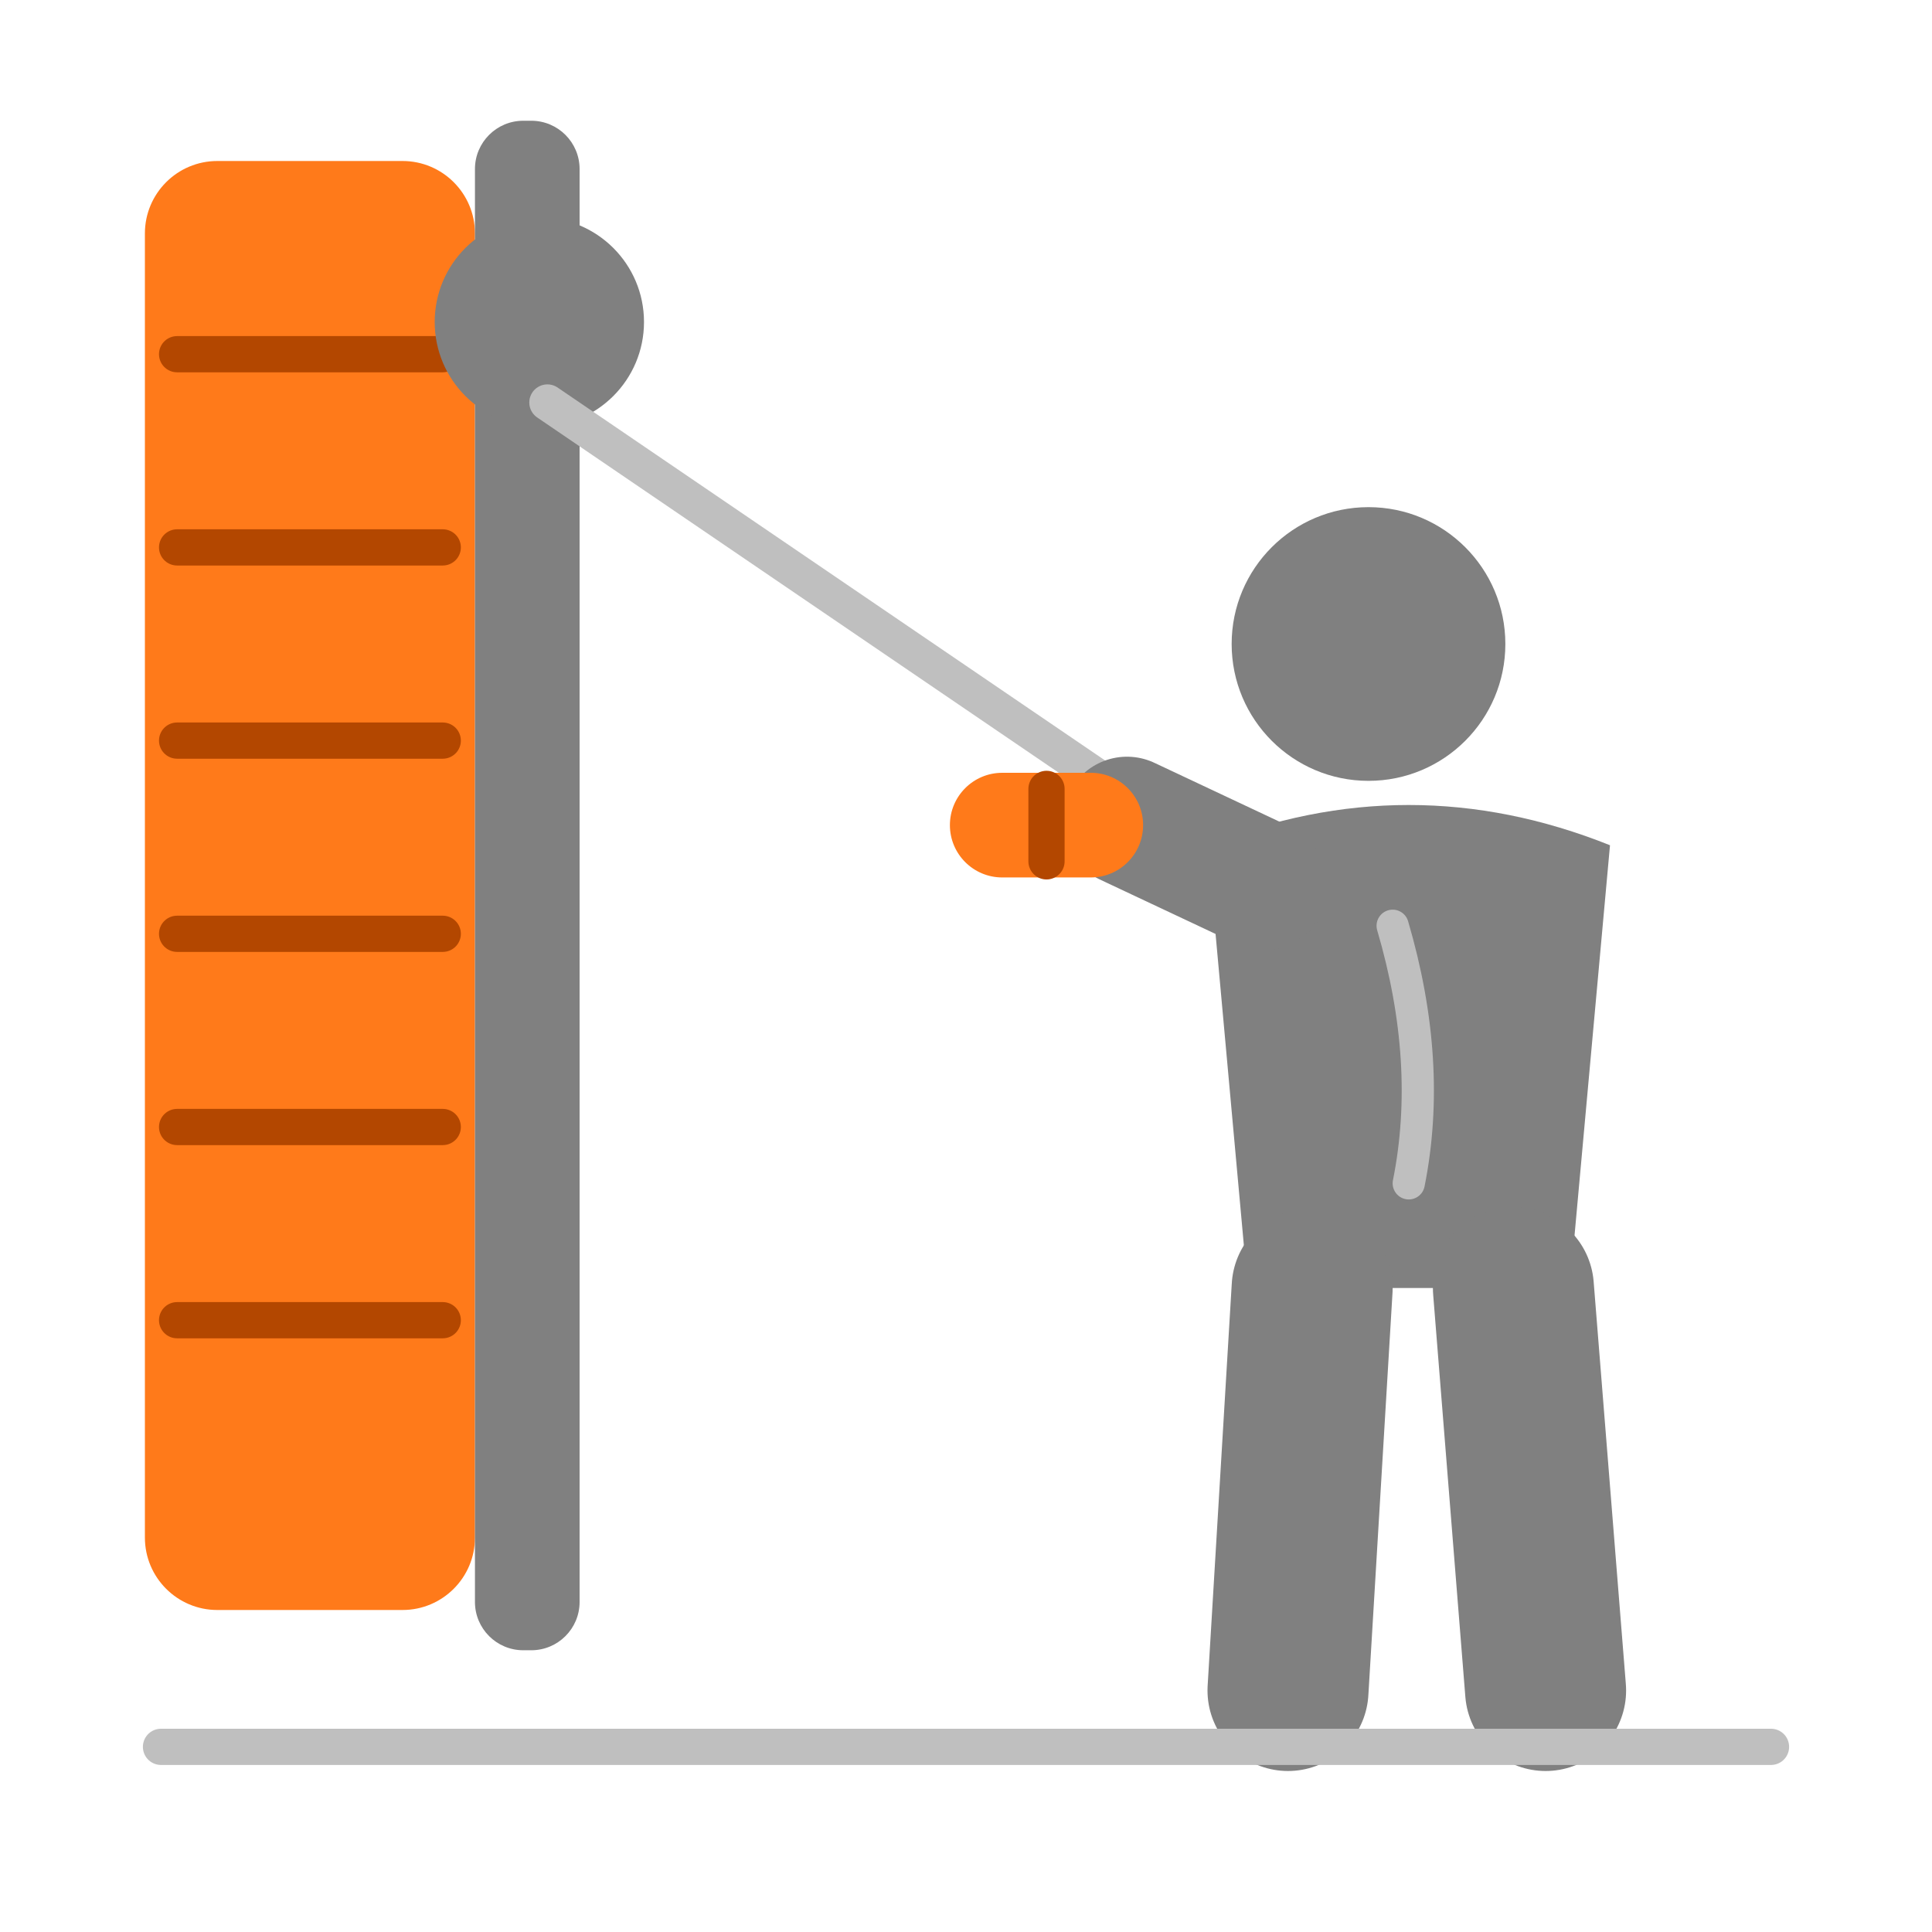
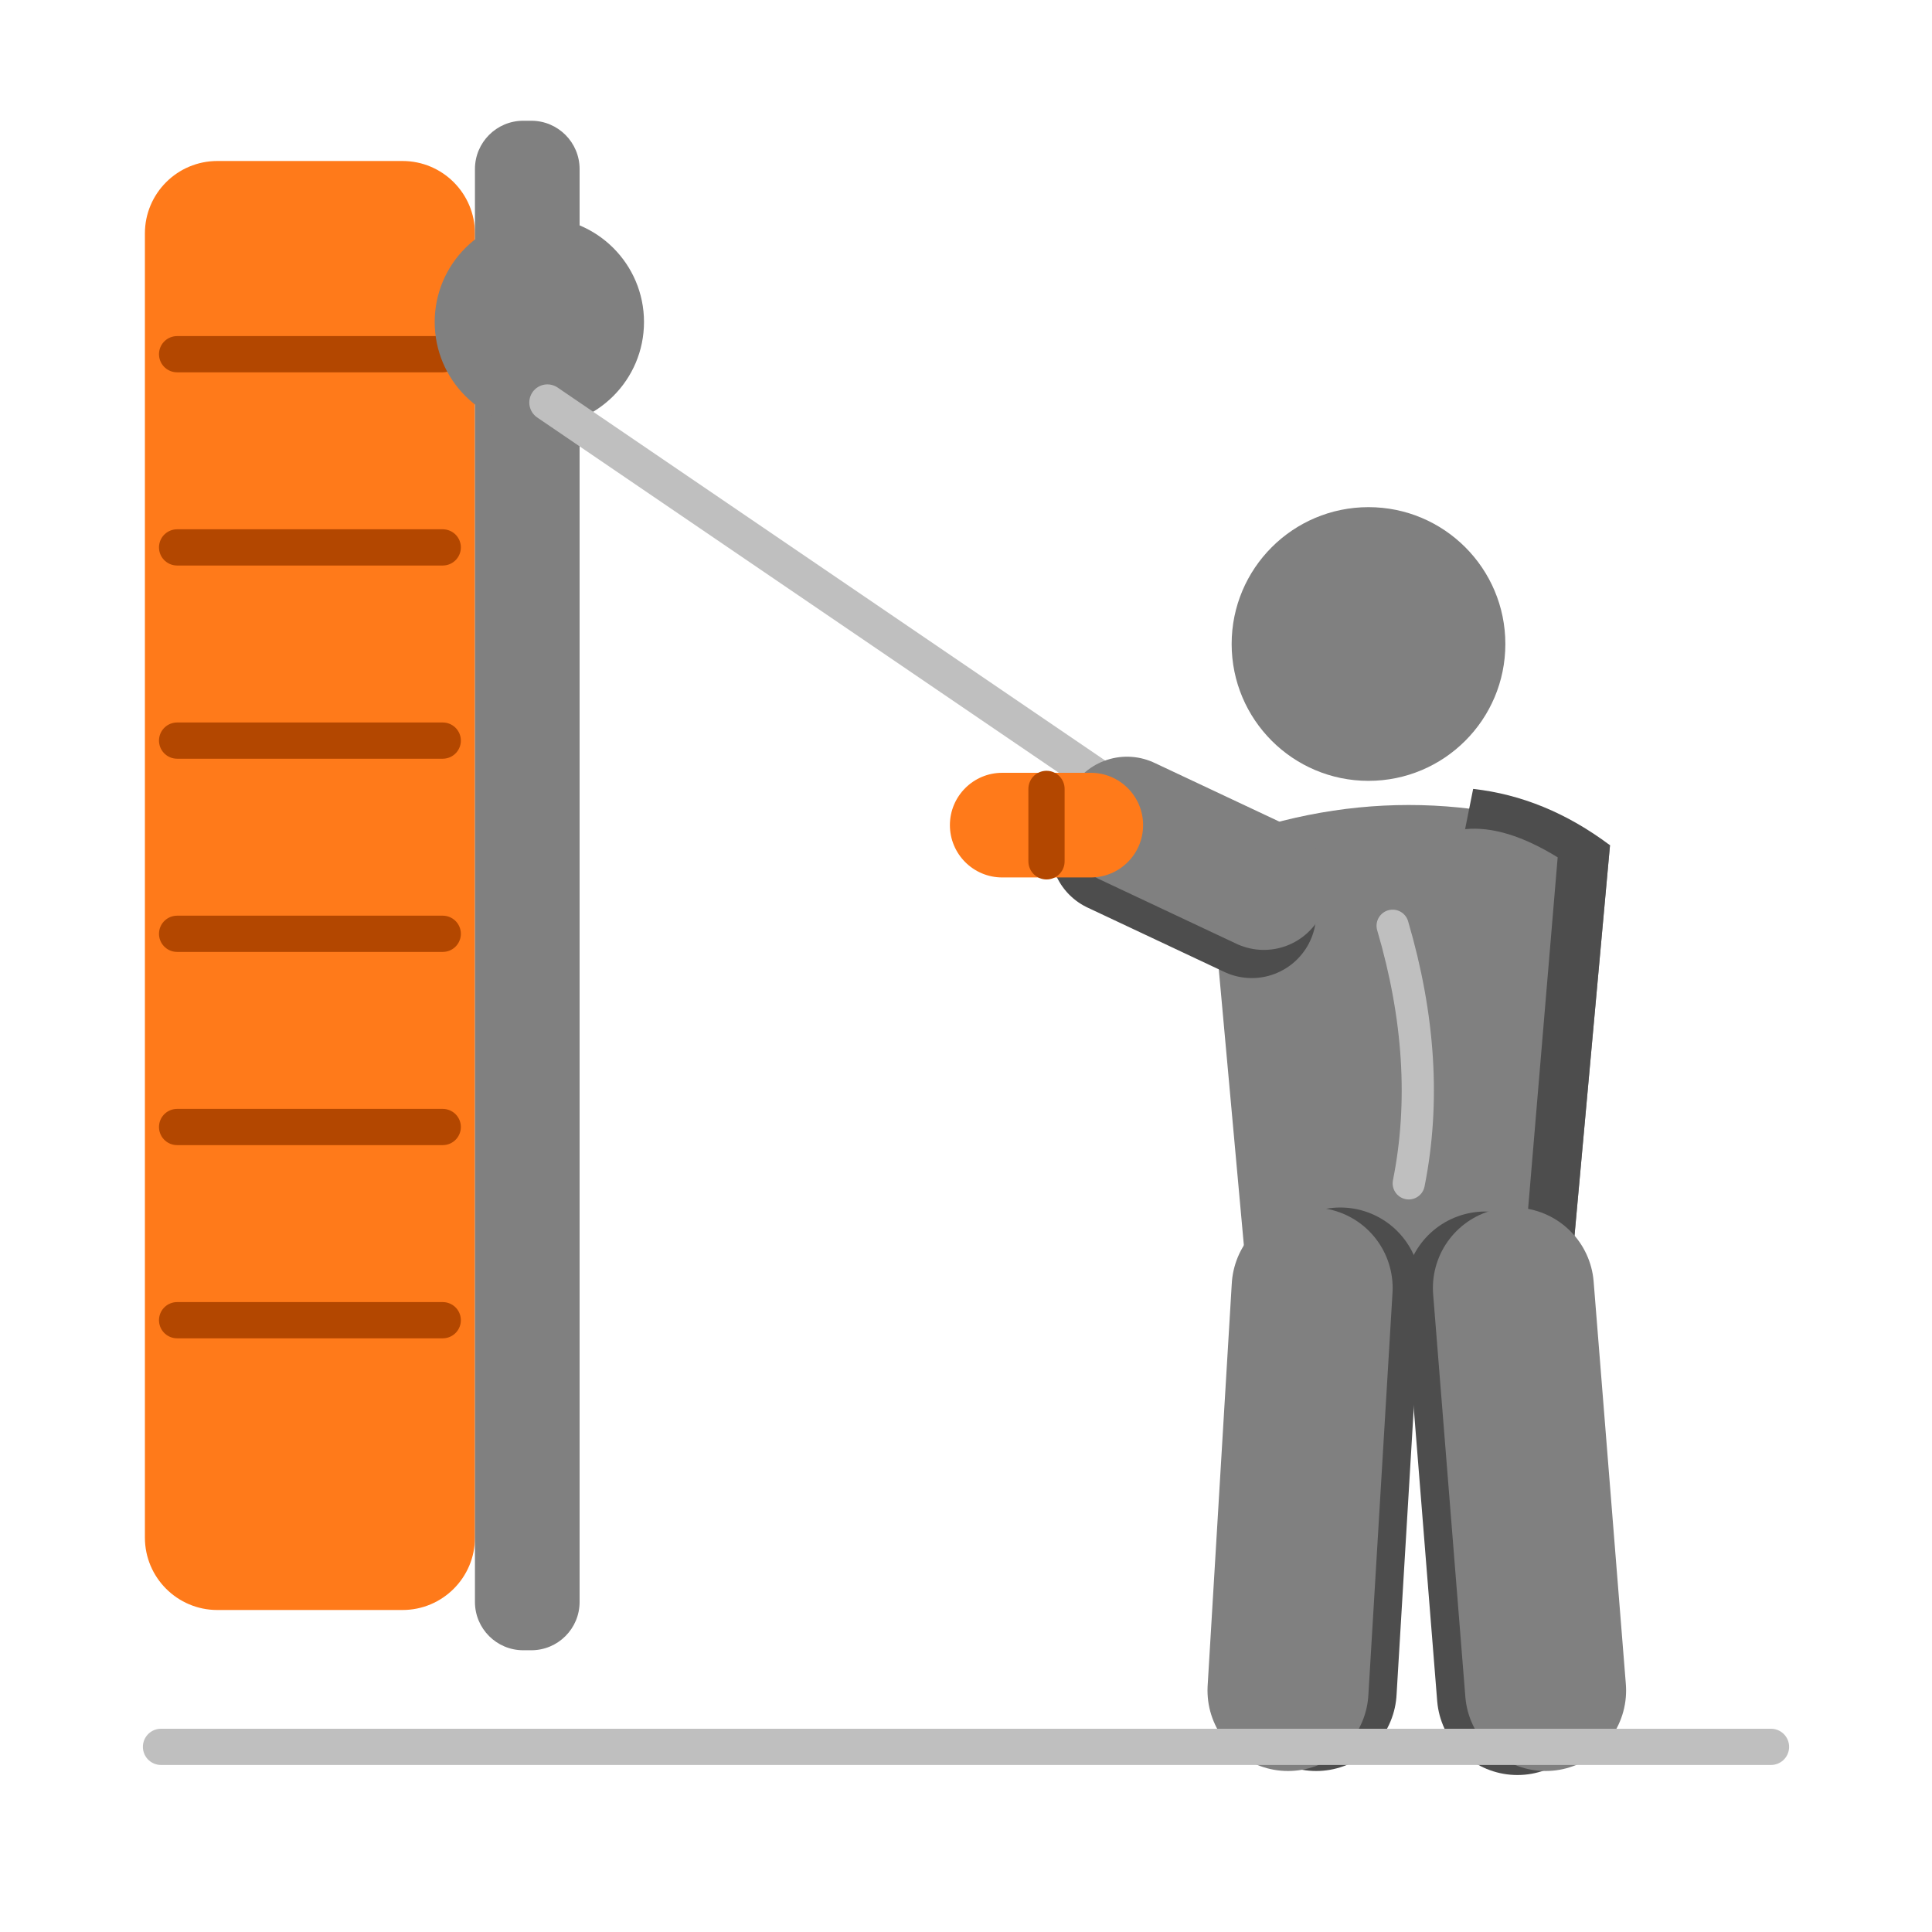
<svg viewBox="0 0 48 48">
  <rect fill="#ff7a1a" x="3.6" y="4" width="8.2" height="36" rx="1.8" />
  <path fill="none" stroke="#b34700" stroke-width="0.9" stroke-linecap="round" d="M4.4 8.8 L11 8.8 M4.4 13.6 L11 13.6 M4.4 18.4 L11 18.4 M4.4 23.2 L11 23.2 M4.4 28 L11 28 M4.4 32.8 L11 32.8" />
  <rect fill="#808080" x="11.8" y="3" width="2.6" height="38" rx="1.2" />
  <circle fill="#808080" cx="13.4" cy="8" r="2.6" />
  <path fill="none" stroke="#bfbfbf" stroke-width="0.9" stroke-linecap="round" d="M13.6 10 L27.4 19.4" />
  <circle fill="#808080" cx="34" cy="16" r="3.4" />
  <path fill="#808080" d="M30 21 Q35 19 40 21 L39 32 L31 32 Z" />
+   <path fill="#4d4d4d" d="M36.6 19.6 Q38.4 19.8 40 21 L39 32 L37.8 32 L38.7 21.3 Q37.4 20.5 36.4 20.6 Z" />
+   <path fill="none" stroke="#4d4d4d" stroke-width="4" stroke-linecap="round" d="M 33.3 32.0 L 32.7 42.0" />
  <path fill="none" stroke="#808080" stroke-width="4" stroke-linecap="round" d="M32.6 32 L32 42" />
+   <path fill="none" stroke="#4d4d4d" stroke-width="4" stroke-linecap="round" d="M 36.9 32.1 L 37.7 42.1" />
  <path fill="none" stroke="#808080" stroke-width="4" stroke-linecap="round" d="M37.6 32 L38.4 42" />
+   <path fill="none" stroke="#4d4d4d" stroke-width="3.2" stroke-linecap="round" d="M 31.1 22.7 L 27.7 21.1" />
  <path fill="none" stroke="#808080" stroke-width="3.2" stroke-linecap="round" d="M31.4 22 L28 20.4" />
  <path fill="none" stroke="#bfbfbf" stroke-width="0.8" stroke-linecap="round" d="M34.6 23 Q35.6 26.4 35 29.4" />
  <rect fill="#ff7a1a" x="23.6" y="19.2" width="4.8" height="2.6" rx="1.3" />
  <path fill="none" stroke="#b34700" stroke-width="0.9" stroke-linecap="round" d="M26 19.6 L26 21.4" />
  <path fill="none" stroke="#bfbfbf" stroke-width="0.9" stroke-linecap="round" d="M4 43.4 L44 43.4" />
</svg>
